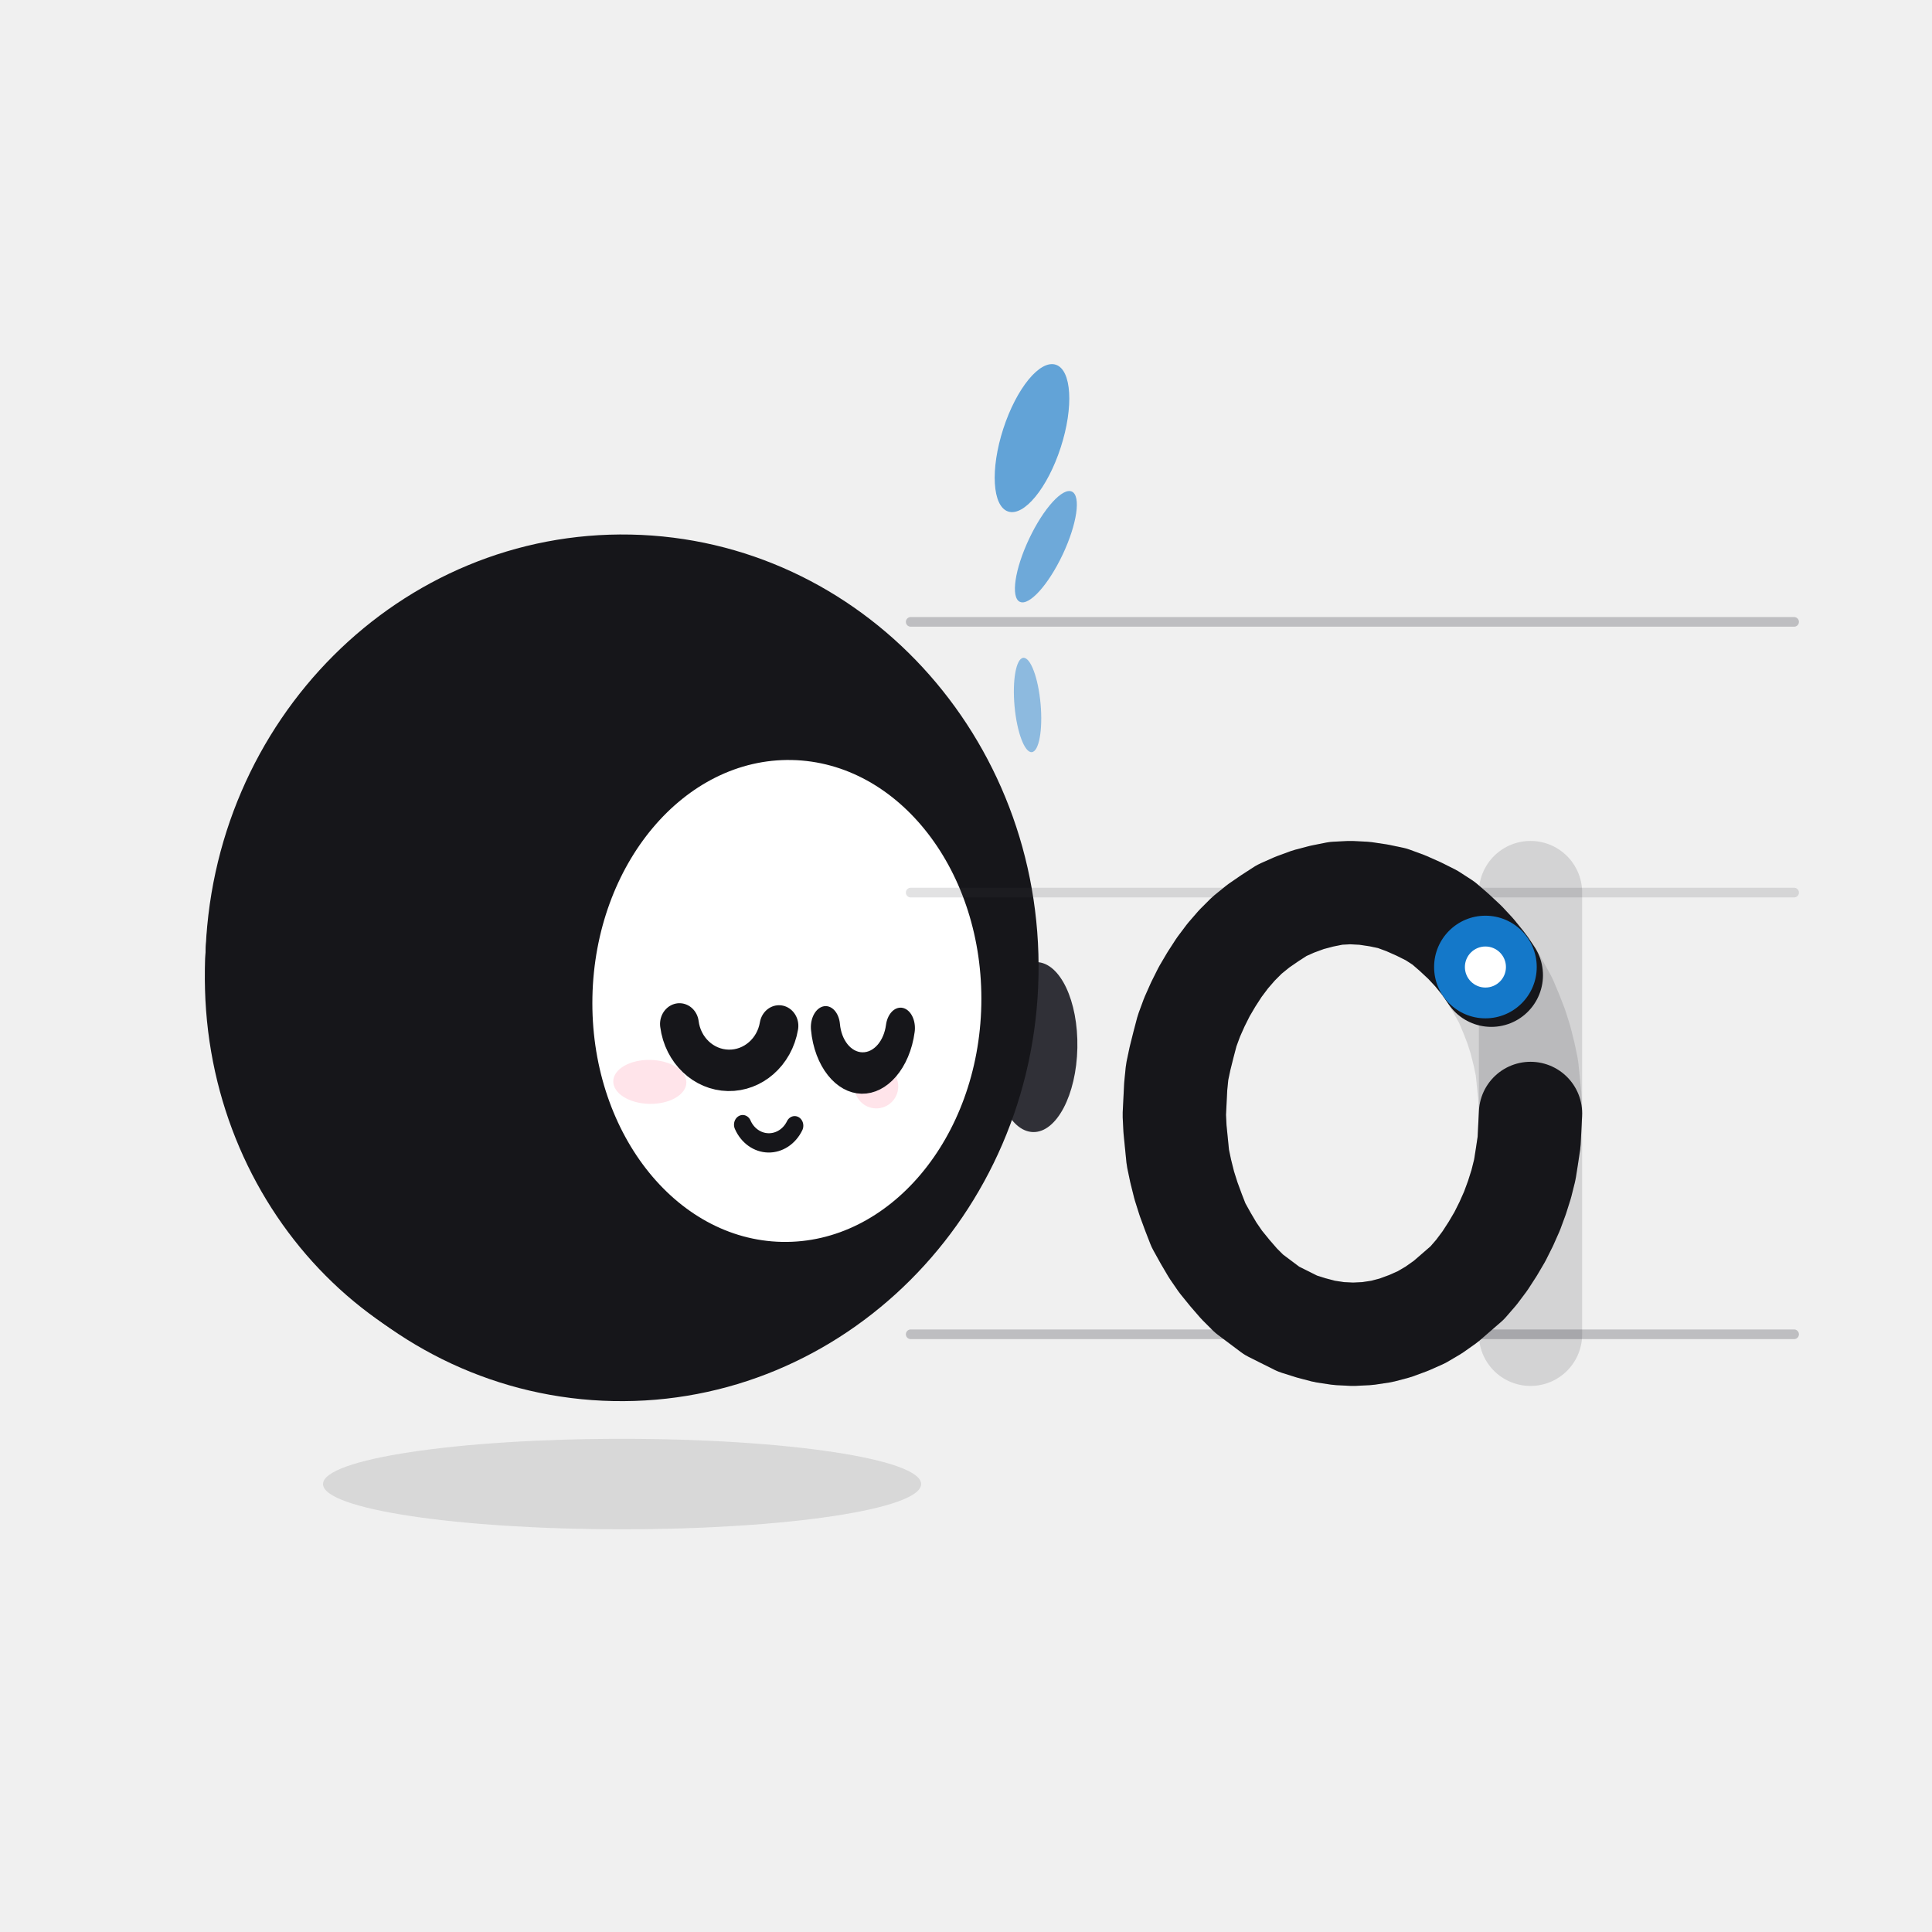
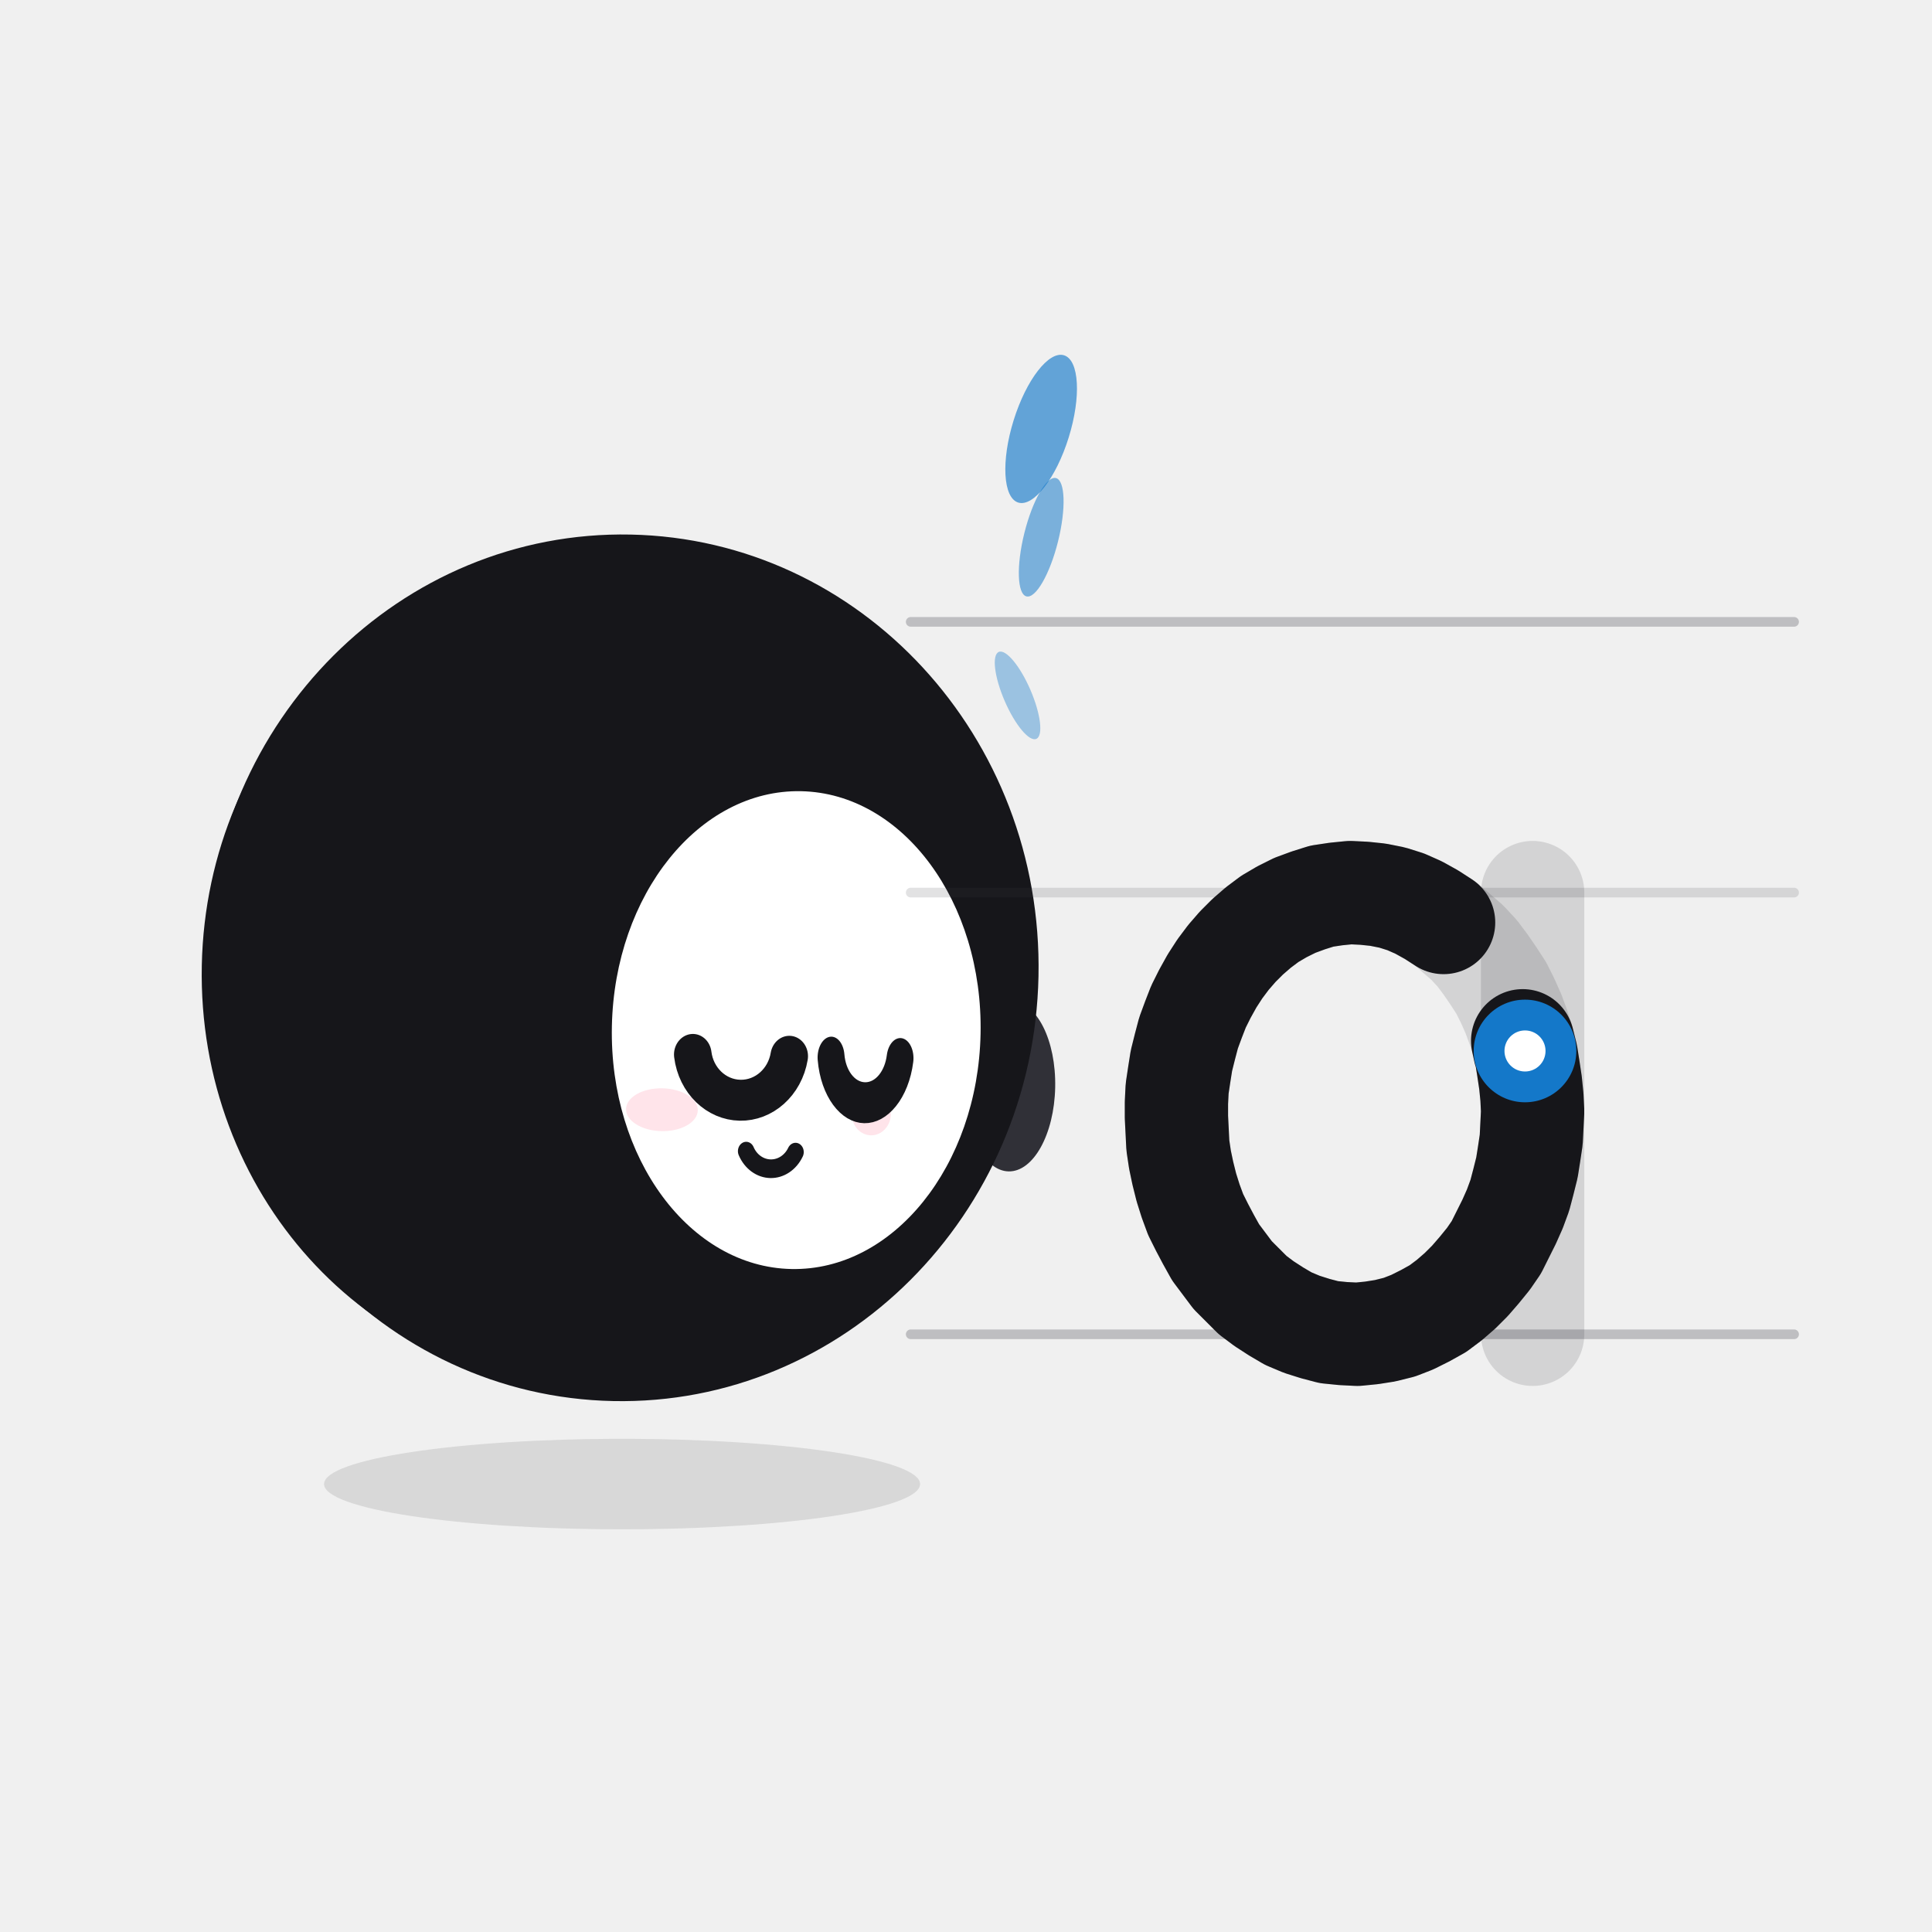
<svg xmlns="http://www.w3.org/2000/svg" width="320" height="320" viewBox="0 0 320 320">
  <defs>
    <clipPath id="bc1">
-       <path d="M86.418 7.148C86.418 39.091 65.521 64.985 39.743 64.985C13.965 64.985 -6.932 39.091 -6.932 7.148C-6.932 -24.794 13.965 -50.689 39.743 -50.689C65.521 -50.689 86.418 -24.794 86.418 7.148" transform="matrix(0.69 0.014 -0.014 0.69 103.007 160.301)" />
+       <path d="M86.382 14.098C86.382 45.771 66.57 71.447 42.13 71.447C17.691 71.447 -2.121 45.771 -2.121 14.098C-2.121 -17.575 17.691 -43.251 42.13 -43.251C66.57 -43.251 86.382 -17.575 86.382 14.098" transform="matrix(0.69 0.014 -0.014 0.69 103.007 160.301)" />
    </clipPath>
  </defs>
-   <path d="M-10.914 126C-10.914 132.075 -43.478 137 -83.649 137C-123.819 137 -156.383 132.075 -156.383 126C-156.383 119.925 -123.819 115 -83.649 115C-43.478 115 -10.914 119.925 -10.914 126" fill="rgba(22,22,26,0.13)" fill-opacity="0.862" transform="matrix(0.681 0 0 0.681 160 160)" />
-   <path d="M3.132 0C3.132 6.271 1.73 11.355 0 11.355C-1.73 11.355 -3.132 6.271 -3.132 0C-3.132 -6.271 -1.73 -11.355 0 -11.355C1.73 -11.355 3.132 -6.271 3.132 0" fill="#1478C9" fill-opacity="0.448" transform="matrix(0.688 -0.062 0.062 0.688 170.196 116.767)" />
-   <path d="M-10.215 -10.816C-8.289 -8.119 -9.498 -3.956 -12.914 -1.517C-16.33 0.922 -20.66 0.713 -22.585 -1.984C-24.511 -4.681 -23.302 -8.844 -19.886 -11.283C-16.47 -13.722 -12.14 -13.513 -10.215 -10.816" fill="#2A2A31" fill-opacity="0.963" transform="matrix(0.409 0.008 -0.014 0.69 171.411 173.43)" />
-   <path d="M17.2 0C17.2 11.267 9.499 20.4 0 20.4C-9.499 20.4 -17.2 11.267 -17.2 0C-17.2 -11.267 -9.499 -20.4 0 -20.4C9.499 -20.4 17.2 -11.267 17.2 0" fill="#2A2A31" fill-opacity="0.963" transform="matrix(0.409 0.008 -0.014 0.69 171.411 173.43)" />
-   <path d="M85.955 2.189C85.955 56.755 44.318 100.989 -7.045 100.989C-58.407 100.989 -100.045 56.755 -100.045 2.189C-100.045 -52.376 -58.407 -96.611 -7.045 -96.611C44.318 -96.611 85.955 -52.376 85.955 2.189" fill="#16161A" transform="matrix(0.69 0.014 -0.014 0.69 103.007 160.301)" />
+   <path d="M-11.169 126C-11.169 132.075 -43.619 137 -83.649 137C-123.678 137 -156.128 132.075 -156.128 126C-156.128 119.925 -123.678 115 -83.649 115C-43.619 115 -11.169 119.925 -11.169 126" fill="rgba(22,22,26,0.13)" fill-opacity="0.862" transform="matrix(0.681 0 0 0.681 160 160)" />
+   <path d="M3.359 0C3.359 6.271 1.855 11.355 0 11.355C-1.855 11.355 -3.359 6.271 -3.359 0C-3.359 -6.271 -1.855 -11.355 0 -11.355C1.855 -11.355 3.359 -6.271 3.359 0" fill="#1478C9" fill-opacity="0.386" transform="matrix(0.634 -0.274 0.274 0.634 168.536 115.181)" />
+   <path d="M-10.215 -10.816C-8.289 -8.119 -9.498 -3.956 -12.914 -1.517C-16.33 0.922 -20.66 0.713 -22.585 -1.984C-24.511 -4.681 -23.302 -8.844 -19.886 -11.283C-16.47 -13.722 -12.14 -13.513 -10.215 -10.816" fill="#2A2A31" fill-opacity="0.963" transform="matrix(0.432 0.009 -0.014 0.69 167.342 179.944)" />
+   <path d="M17.2 0C17.2 11.267 9.499 20.4 0 20.4C-9.499 20.4 -17.2 11.267 -17.2 0C-17.2 -11.267 -9.499 -20.4 0 -20.4C9.499 -20.4 17.2 -11.267 17.2 0" fill="#2A2A31" fill-opacity="0.963" transform="matrix(0.432 0.009 -0.014 0.69 167.342 179.944)" />
+   <path d="M85.186 1.44C85.186 56.005 43.549 100.24 -7.814 100.24C-59.176 100.24 -100.814 56.005 -100.814 1.44C-100.814 -53.126 -59.176 -97.36 -7.814 -97.36C43.549 -97.36 85.186 -53.126 85.186 1.44" fill="#16161A" transform="matrix(0.69 0.014 -0.014 0.69 103.007 160.301)" />
  <path d="M100 0C100 57.438 55.228 104 0 104C-55.228 104 -100 57.438 -100 0C-100 -57.438 -55.228 -104 0 -104C55.228 -104 100 -57.438 100 0" fill="#16161A" transform="matrix(0.69 0.014 -0.014 0.69 103.007 160.301)" />
-   <path d="M86.418 7.148C86.418 39.091 65.521 64.985 39.743 64.985C13.965 64.985 -6.932 39.091 -6.932 7.148C-6.932 -24.794 13.965 -50.689 39.743 -50.689C65.521 -50.689 86.418 -24.794 86.418 7.148" fill="#FFFFFF" transform="matrix(0.69 0.014 -0.014 0.69 103.007 160.301)" />
-   <path d="M9 0C9 3.038 4.971 5.5 0 5.5C-4.971 5.5 -9 3.038 -9 0C-9 -3.038 -4.971 -5.5 0 -5.5C4.971 -5.5 9 -3.038 9 0" fill="rgba(255,138,168,0.42)" fill-opacity="0.55" transform="matrix(0.673 0.013 -0.013 0.662 107.63 179.194)" />
-   <path d="M9 0C9 3.038 4.971 5.5 0 5.5C-4.971 5.5 -9 3.038 -9 0C-9 -3.038 -4.971 -5.5 0 -5.5C4.971 -5.5 9 -3.038 9 0" fill="rgba(255,138,168,0.42)" fill-opacity="0.55" transform="matrix(0.403 0.008 -0.013 0.662 145.148 179.944)" />
+   <path d="M86.382 14.098C86.382 45.771 66.57 71.447 42.13 71.447C17.691 71.447 -2.121 45.771 -2.121 14.098C-2.121 -17.575 17.691 -43.251 42.13 -43.251C66.57 -43.251 86.382 -17.575 86.382 14.098" fill="#FFFFFF" transform="matrix(0.69 0.014 -0.014 0.69 103.007 160.301)" />
+   <path d="M9 0C9 3.038 4.971 5.5 0 5.5C-4.971 5.5 -9 3.038 -9 0C-9 -3.038 -4.971 -5.5 0 -5.5C4.971 -5.5 9 -3.038 9 0" fill="rgba(255,138,168,0.42)" fill-opacity="0.55" transform="matrix(0.66 0.013 -0.013 0.645 109.635 183.805)" />
+   <path d="M9 0C9 3.038 4.971 5.5 0 5.5C-4.971 5.5 -9 3.038 -9 0C-9 -3.038 -4.971 -5.5 0 -5.5C4.971 -5.5 9 -3.038 9 0" fill="rgba(255,138,168,0.42)" fill-opacity="0.55" transform="matrix(0.36 0.007 -0.013 0.645 144.315 184.498)" />
  <g clip-path="url(#bc1)">
-     <path d="M12.84 2.034C11.84 8.35 6.395 13 0 13C-6.395 13 -11.84 8.35 -12.84 2.034" fill="none" stroke="#16161A" stroke-width="10" stroke-linecap="round" stroke-linejoin="round" transform="matrix(0.642 0.013 -0.014 0.686 120.806 168.365)" />
-     <path d="M12.84 2.034C11.84 8.35 6.395 13 0 13C-6.395 13 -11.84 8.35 -12.84 2.034" fill="none" stroke="#16161A" stroke-width="10" stroke-linecap="round" stroke-linejoin="round" transform="matrix(0.483 0.01 -0.014 0.686 142.951 168.807)" />
-     <path d="M7.484 0.814C6.05 3.628 3.159 5.4 0 5.4C-3.159 5.4 -6.05 3.628 -7.484 0.814" fill="none" stroke="#16161A" stroke-width="5" stroke-linecap="round" stroke-linejoin="round" transform="matrix(0.575 0.012 -0.013 0.639 127.325 185.846)" />
+     <path d="M12.84 2.034C11.84 8.35 6.395 13 0 13C-6.395 13 -11.84 8.35 -12.84 2.034" fill="none" stroke="#16161A" stroke-width="10" stroke-linecap="round" stroke-linejoin="round" transform="matrix(0.622 0.012 -0.014 0.678 122.761 173.42)" />
+     <path d="M12.84 2.034C11.84 8.35 6.395 13 0 13C-6.395 13 -11.84 8.35 -12.84 2.034" fill="none" stroke="#16161A" stroke-width="10" stroke-linecap="round" stroke-linejoin="round" transform="matrix(0.445 0.009 -0.014 0.678 143.389 173.833)" />
+     <path d="M7.484 0.814C6.05 3.628 3.159 5.4 0 5.4C-3.159 5.4 -6.05 3.628 -7.484 0.814" fill="none" stroke="#16161A" stroke-width="5" stroke-linecap="round" stroke-linejoin="round" transform="matrix(0.546 0.011 -0.012 0.618 127.684 190.242)" />
  </g>
-   <path d="M7.241 0C7.241 10.22 3.999 18.505 0 18.505C-3.999 18.505 -7.241 10.22 -7.241 0C-7.241 -10.22 -3.999 -18.505 0 -18.505C3.999 -18.505 7.241 -10.22 7.241 0" fill="#1478C9" fill-opacity="0.644" transform="matrix(0.657 0.213 -0.213 0.657 170.931 72.567)" />
-   <path d="M4.447 0C4.447 8.077 2.456 14.624 0 14.624C-2.456 14.624 -4.447 8.077 -4.447 0C-4.447 -8.077 -2.456 -14.624 0 -14.624C2.456 -14.624 4.447 -8.077 4.447 0" fill="#1478C9" fill-opacity="0.589" transform="matrix(0.624 0.295 -0.295 0.624 173.231 90.552)" />
+   <path d="M6.922 0C6.922 10.22 3.823 18.505 0 18.505C-3.823 18.505 -6.922 10.22 -6.922 0C-6.922 -10.22 -3.823 -18.505 0 -18.505C3.823 -18.505 6.922 -10.22 6.922 0" fill="#1478C9" fill-opacity="0.644" transform="matrix(0.659 0.205 -0.205 0.659 172.447 71.044)" />
+   <path d="M4.162 0C4.162 8.077 2.299 14.624 0 14.624C-2.299 14.624 -4.162 8.077 -4.162 0C-4.162 -8.077 -2.299 -14.624 0 -14.624C2.299 -14.624 4.162 -8.077 4.162 0" fill="#1478C9" fill-opacity="0.533" transform="matrix(0.67 0.167 -0.167 0.67 172.456 88.983)" />
  <path d="M-73.16 -59L73.16 -59" fill="none" stroke="#3D3D49" stroke-width="1.6" stroke-linecap="round" stroke-linejoin="round" stroke-opacity="0.28" transform="matrix(1 0 0 1 224 162)" />
  <path d="M-73.16 -14.16L73.16 -14.16" fill="none" stroke="#3D3D49" stroke-width="1.6" stroke-linecap="round" stroke-linejoin="round" stroke-opacity="0.15" transform="matrix(1 0 0 1 224 162)" />
  <path d="M-73.16 59L73.16 59" fill="none" stroke="#3D3D49" stroke-width="1.6" stroke-linecap="round" stroke-linejoin="round" stroke-opacity="0.28" transform="matrix(1 0 0 1 224 162)" />
-   <path d="M0.25 0.19L0.249 0.21L0.248 0.23L0.245 0.25L0.242 0.269L0.237 0.289L0.231 0.308L0.224 0.327L0.216 0.345L0.207 0.363L0.197 0.38L0.186 0.397L0.174 0.413L0.161 0.428L0.146 0.441L0.131 0.454L0.114 0.466L0.097 0.476L0.079 0.484L0.06 0.491L0.041 0.496L0.021 0.499L0.001 0.5L-0.019 0.499L-0.039 0.496L-0.058 0.491L-0.077 0.485L-0.095 0.476L-0.113 0.467L-0.129 0.455L-0.145 0.443L-0.159 0.429L-0.172 0.414L-0.185 0.398L-0.196 0.382L-0.206 0.365L-0.216 0.347L-0.223 0.329L-0.23 0.31L-0.236 0.291L-0.241 0.271L-0.245 0.252L-0.247 0.232L-0.249 0.212L-0.25 0.192L-0.249 0.172L-0.248 0.152L-0.246 0.132L-0.242 0.113L-0.237 0.093L-0.232 0.074L-0.225 0.055L-0.217 0.037L-0.208 0.019L-0.198 0.002L-0.187 -0.015L-0.175 -0.031L-0.162 -0.046L-0.148 -0.06L-0.132 -0.073L-0.116 -0.084L-0.099 -0.095L-0.081 -0.103L-0.062 -0.11L-0.043 -0.115L-0.023 -0.119L-0.003 -0.12L0.017 -0.119L0.037 -0.116L0.056 -0.112L0.075 -0.105L0.093 -0.097L0.111 -0.088L0.128 -0.077L0.143 -0.064L0.158 -0.05L0.171 -0.036L0.184 -0.02L0.195 -0.004L0.205 0.013L0.215 0.031L0.223 0.05L0.23 0.068L0.236 0.087L0.241 0.107L0.245 0.126L0.247 0.146L0.249 0.166L0.25 0.186L0.25 0.19" fill="none" stroke="rgba(22,22,26,0.13)" stroke-width="0.145" stroke-linecap="round" stroke-linejoin="round" transform="matrix(118 0 0 118 224 162)" />
-   <path d="M0.25 -0.12L0.25 -0.1L0.25 -0.08L0.25 -0.06L0.25 -0.04L0.25 -0.02L0.25 0L0.25 0.02L0.25 0.04L0.25 0.06L0.25 0.08L0.25 0.1L0.25 0.12L0.25 0.14L0.25 0.16L0.25 0.18L0.25 0.2L0.25 0.22L0.25 0.24L0.25 0.26L0.25 0.28L0.25 0.3L0.25 0.32L0.25 0.34L0.25 0.36L0.25 0.38L0.25 0.4L0.25 0.42L0.25 0.44L0.25 0.46L0.25 0.48L0.25 0.5" fill="none" stroke="rgba(22,22,26,0.13)" stroke-width="0.145" stroke-linecap="round" stroke-linejoin="round" transform="matrix(118 0 0 118 224 162)" />
-   <path d="M0.25 0.19L0.249 0.21L0.248 0.23L0.245 0.25L0.242 0.269L0.237 0.289L0.231 0.308L0.224 0.327L0.216 0.345L0.207 0.363L0.197 0.38L0.186 0.397L0.174 0.413L0.161 0.428L0.146 0.441L0.131 0.454L0.114 0.466L0.097 0.476L0.079 0.484L0.06 0.491L0.041 0.496L0.021 0.499L0.001 0.5L-0.019 0.499L-0.039 0.496L-0.058 0.491L-0.077 0.485L-0.095 0.476L-0.113 0.467L-0.129 0.455L-0.145 0.443L-0.159 0.429L-0.172 0.414L-0.185 0.398L-0.196 0.382L-0.206 0.365L-0.216 0.347L-0.223 0.329L-0.23 0.31L-0.236 0.291L-0.241 0.271L-0.245 0.252L-0.247 0.232L-0.249 0.212L-0.25 0.192L-0.249 0.172L-0.248 0.152L-0.246 0.132L-0.242 0.113L-0.237 0.093L-0.232 0.074L-0.225 0.055L-0.217 0.037L-0.208 0.019L-0.198 0.002L-0.187 -0.015L-0.175 -0.031L-0.162 -0.046L-0.148 -0.06L-0.132 -0.073L-0.116 -0.084L-0.099 -0.095L-0.081 -0.103L-0.062 -0.11L-0.043 -0.115L-0.023 -0.119L-0.003 -0.12L0.017 -0.119L0.037 -0.116L0.056 -0.112L0.075 -0.105L0.093 -0.097L0.111 -0.088L0.128 -0.077L0.143 -0.064L0.158 -0.05L0.171 -0.036L0.184 -0.02L0.195 -0.004L0.187 -0.016" fill="none" stroke="#16161A" stroke-width="0.145" stroke-linecap="round" stroke-linejoin="round" transform="matrix(118 0 0 118 224 162)" />
-   <path d="M8.5 0C8.5 4.694 4.694 8.5 0 8.5C-4.694 8.5 -8.5 4.694 -8.5 0C-8.5 -4.694 -4.694 -8.5 0 -8.5C4.694 -8.5 8.5 -4.694 8.5 0" fill="#1478C9" transform="matrix(1 0 0 1 246.032 160.169)" />
-   <path d="M3.4 0C3.4 1.878 1.878 3.4 0 3.4C-1.878 3.4 -3.4 1.878 -3.4 0C-3.4 -1.878 -1.878 -3.4 0 -3.4C1.878 -3.4 3.4 -1.878 3.4 0" fill="#FFFFFF" transform="matrix(1 0 0 1 246.032 160.169)" />
+   <path d="M0.128 -0.078L0.111 -0.089L0.093 -0.099L0.075 -0.107L0.056 -0.113L0.036 -0.117L0.017 -0.119L-0.003 -0.12L-0.023 -0.118L-0.043 -0.115L-0.062 -0.109L-0.081 -0.102L-0.099 -0.093L-0.116 -0.083L-0.132 -0.071L-0.147 -0.058L-0.161 -0.044L-0.174 -0.029L-0.186 -0.013L-0.197 0.004L-0.207 0.022L-0.216 0.04L-0.223 0.058L-0.23 0.077L-0.235 0.096L-0.24 0.116L-0.243 0.135L-0.246 0.155L-0.247 0.175L-0.247 0.195L-0.246 0.215L-0.245 0.235L-0.242 0.255L-0.238 0.274L-0.233 0.294L-0.227 0.313L-0.22 0.332L-0.211 0.35L-0.202 0.367L-0.192 0.385L-0.18 0.401L-0.168 0.417L-0.154 0.431L-0.14 0.445L-0.124 0.457L-0.107 0.468L-0.09 0.478L-0.071 0.486L-0.052 0.492L-0.033 0.497L-0.013 0.499L0.007 0.5L0.027 0.498L0.046 0.495L0.066 0.49L0.084 0.483L0.102 0.474L0.12 0.464L0.136 0.452L0.151 0.439L0.165 0.425L0.178 0.41L0.191 0.394L0.202 0.378L0.211 0.36L0.22 0.342L0.228 0.324L0.235 0.305L0.24 0.286L0.245 0.266L0.248 0.247L0.251 0.227L0.252 0.207L0.253 0.187L0.252 0.167L0.25 0.147L0.247 0.127L0.244 0.108L0.239 0.088L0.233 0.069L0.226 0.05L0.218 0.032L0.209 0.014L0.198 -0.003L0.187 -0.019L0.175 -0.035L0.161 -0.05L0.146 -0.063L0.131 -0.076L0.128 -0.078" fill="none" stroke="rgba(22,22,26,0.13)" stroke-width="0.145" stroke-linecap="round" stroke-linejoin="round" transform="matrix(118 0 0 118 224 162)" />
+   <path d="M0.253 -0.12L0.253 -0.1L0.253 -0.08L0.253 -0.06L0.253 -0.04L0.253 -0.02L0.253 0L0.253 0.02L0.253 0.04L0.253 0.06L0.253 0.08L0.253 0.1L0.253 0.12L0.253 0.14L0.253 0.16L0.253 0.18L0.253 0.2L0.253 0.22L0.253 0.24L0.253 0.26L0.253 0.28L0.253 0.3L0.253 0.32L0.253 0.34L0.253 0.36L0.253 0.38L0.253 0.4L0.253 0.42L0.253 0.44L0.253 0.46L0.253 0.48L0.253 0.5" fill="none" stroke="rgba(22,22,26,0.13)" stroke-width="0.145" stroke-linecap="round" stroke-linejoin="round" transform="matrix(118 0 0 118 224 162)" />
+   <path d="M0.128 -0.078L0.111 -0.089L0.093 -0.099L0.075 -0.107L0.056 -0.113L0.036 -0.117L0.017 -0.119L-0.003 -0.12L-0.023 -0.118L-0.043 -0.115L-0.062 -0.109L-0.081 -0.102L-0.099 -0.093L-0.116 -0.083L-0.132 -0.071L-0.147 -0.058L-0.161 -0.044L-0.174 -0.029L-0.186 -0.013L-0.197 0.004L-0.207 0.022L-0.216 0.04L-0.223 0.058L-0.23 0.077L-0.235 0.096L-0.24 0.116L-0.243 0.135L-0.246 0.155L-0.247 0.175L-0.247 0.195L-0.246 0.215L-0.245 0.235L-0.242 0.255L-0.238 0.274L-0.233 0.294L-0.227 0.313L-0.22 0.332L-0.211 0.35L-0.202 0.367L-0.192 0.385L-0.18 0.401L-0.168 0.417L-0.154 0.431L-0.14 0.445L-0.124 0.457L-0.107 0.468L-0.09 0.478L-0.071 0.486L-0.052 0.492L-0.033 0.497L-0.013 0.499L0.007 0.5L0.027 0.498L0.046 0.495L0.066 0.49L0.084 0.483L0.102 0.474L0.12 0.464L0.136 0.452L0.151 0.439L0.165 0.425L0.178 0.41L0.191 0.394L0.202 0.378L0.211 0.36L0.22 0.342L0.228 0.324L0.235 0.305L0.24 0.286L0.245 0.266L0.248 0.247L0.251 0.227L0.252 0.207L0.253 0.187L0.252 0.167L0.25 0.147L0.247 0.127L0.244 0.108L0.239 0.088L0.242 0.102" fill="none" stroke="#16161A" stroke-width="0.145" stroke-linecap="round" stroke-linejoin="round" transform="matrix(118 0 0 118 224 162)" />
+   <path d="M8.5 0C8.5 4.694 4.694 8.5 0 8.5C-4.694 8.5 -8.5 4.694 -8.5 0C-8.5 -4.694 -4.694 -8.5 0 -8.5C4.694 -8.5 8.5 -4.694 8.5 0" fill="#1478C9" transform="matrix(1 0 0 1 252.589 174.073)" />
+   <path d="M3.4 0C3.4 1.878 1.878 3.4 0 3.4C-1.878 3.4 -3.4 1.878 -3.4 0C-3.4 -1.878 -1.878 -3.4 0 -3.4C1.878 -3.4 3.4 -1.878 3.4 0" fill="#FFFFFF" transform="matrix(1 0 0 1 252.589 174.073)" />
</svg>
